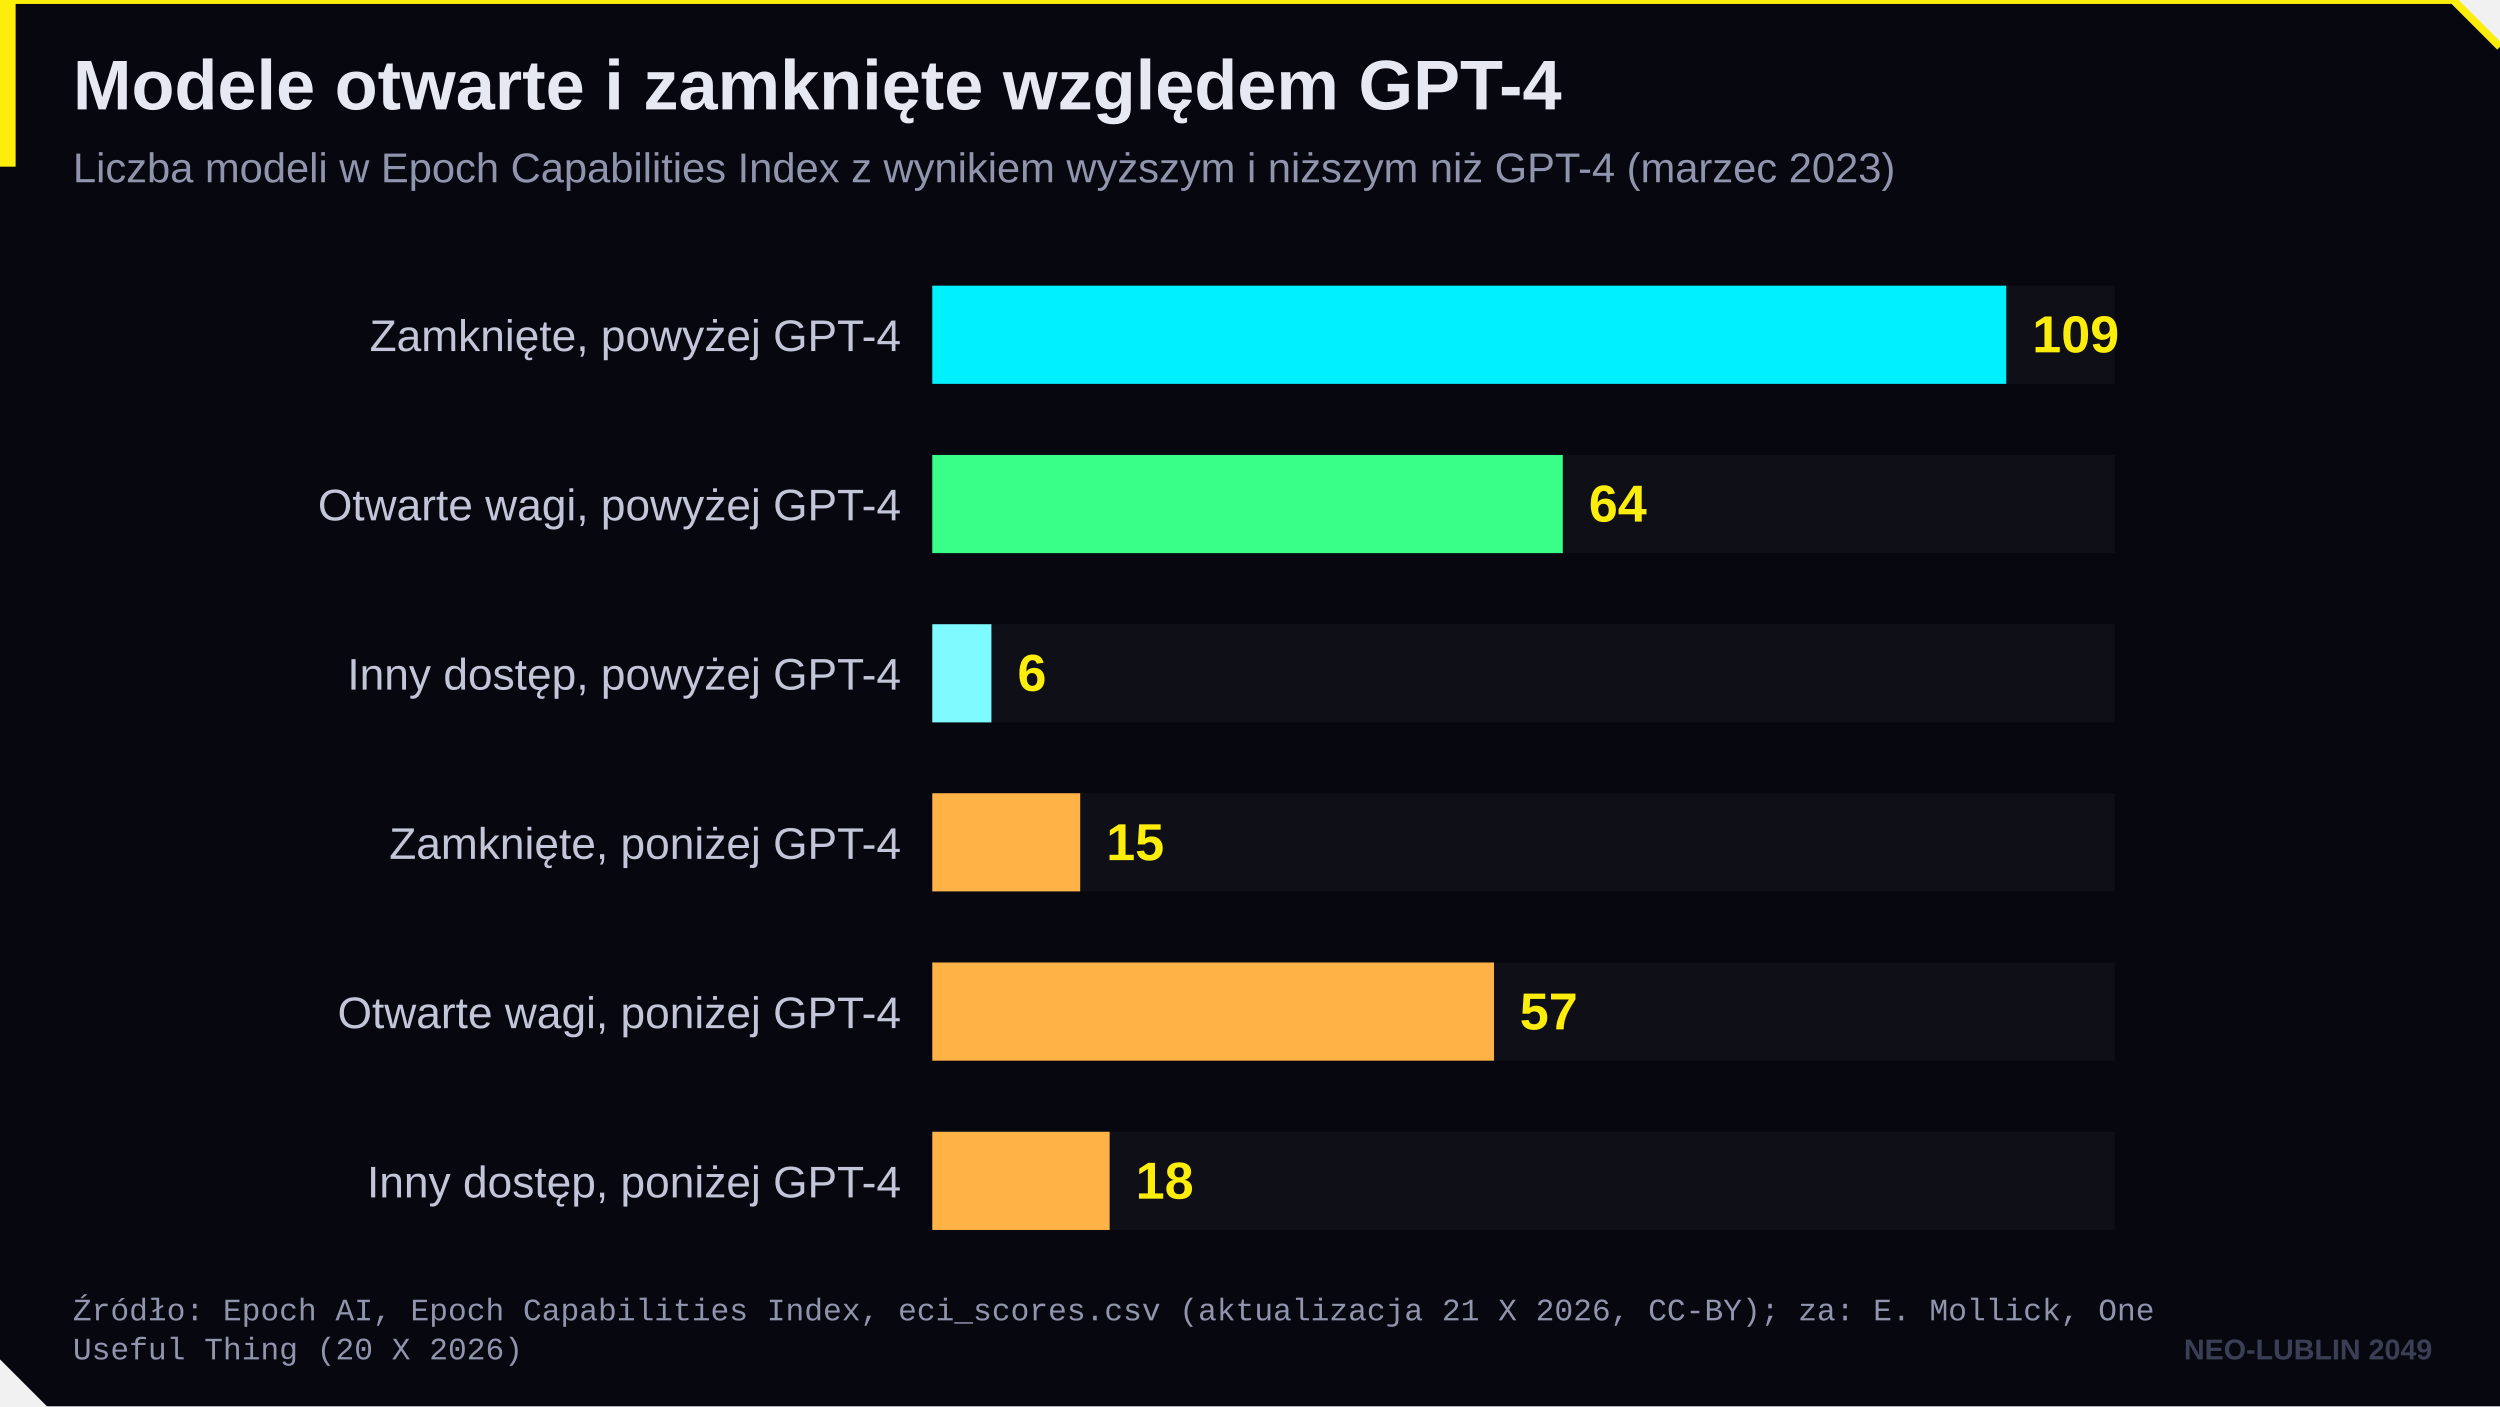
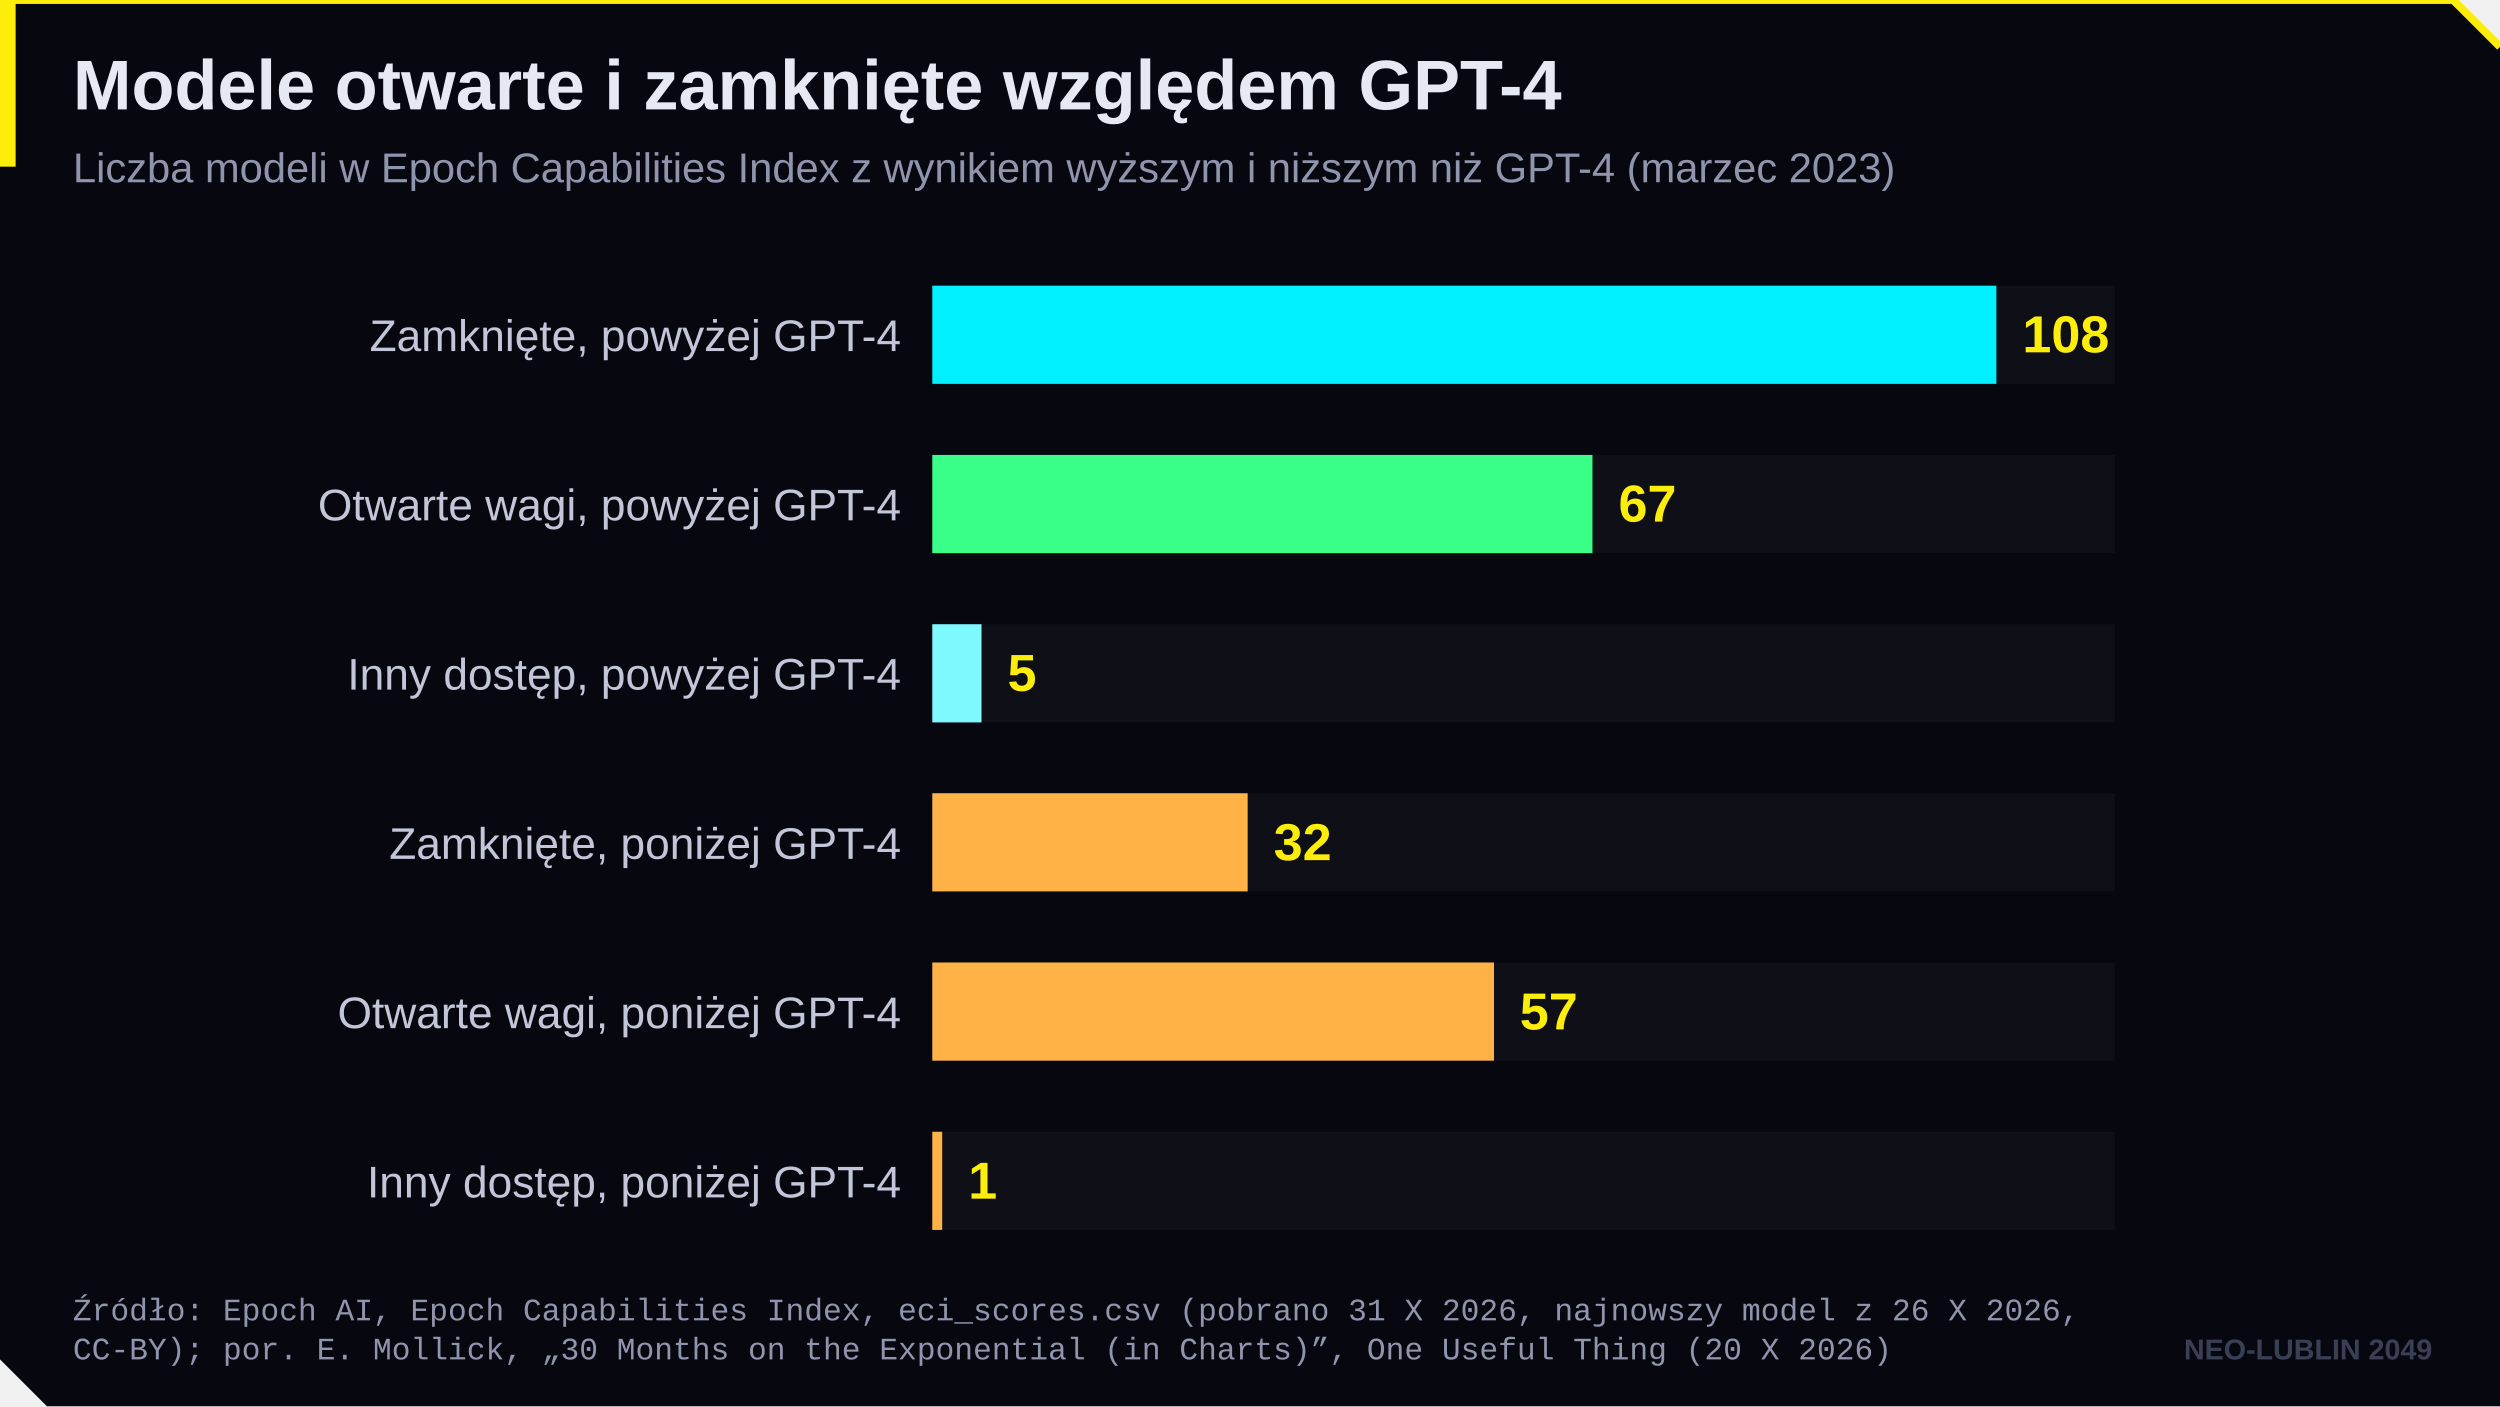
<svg xmlns="http://www.w3.org/2000/svg" viewBox="0 0 960 540" width="960" height="540" role="img" aria-labelledby="t d">
  <path d="M0 0 H942 L960 18 V540 H18 L0 522 Z" fill="#07080f" />
  <path d="M0 0 H942 L960 18" fill="none" stroke="#fcee0a" stroke-width="3" />
  <rect x="0" y="0" width="6" height="64" fill="#fcee0a" />
  <text x="28.0" y="42.0" font-family="'Chakra Petch','Bahnschrift','Segoe UI','Arial Narrow',Arial,sans-serif" font-size="27" font-weight="700" fill="#e7e9f2" text-anchor="start">Modele otwarte i zamknięte względem GPT-4</text>
  <text x="28.0" y="70.0" font-family="'IBM Plex Sans','Segoe UI',Arial,sans-serif" font-size="16" font-weight="400" fill="#9095ad" text-anchor="start">Liczba modeli w Epoch Capabilities Index z wynikiem wyższym i niższym niż GPT-4 (marzec 2023)</text>
  <rect x="358.0" y="109.7" width="454.0" height="37.7" fill="#ffffff" fill-opacity="0.035" />
-   <rect x="358.0" y="109.7" width="412.4" height="37.7" fill="#00f0ff" />
+   <rect x="358.0" y="109.7" width="408.6" height="37.7" fill="#00f0ff" />
  <text x="346.0" y="134.8" font-family="'IBM Plex Sans','Segoe UI',Arial,sans-serif" font-size="17" font-weight="400" fill="#c2c6d8" text-anchor="end">Zamknięte, powyżej GPT-4</text>
-   <text x="780.4" y="135.3" font-family="'Chakra Petch','Bahnschrift','Segoe UI','Arial Narrow',Arial,sans-serif" font-size="20" font-weight="700" fill="#fcee0a" text-anchor="start">109</text>
+   <text x="776.6" y="135.3" font-family="'Chakra Petch','Bahnschrift','Segoe UI','Arial Narrow',Arial,sans-serif" font-size="20" font-weight="700" fill="#fcee0a" text-anchor="start">108</text>
  <rect x="358.0" y="174.7" width="454.0" height="37.7" fill="#ffffff" fill-opacity="0.035" />
-   <rect x="358.0" y="174.7" width="242.1" height="37.7" fill="#39ff88" />
+   <rect x="358.0" y="174.7" width="253.5" height="37.7" fill="#39ff88" />
  <text x="346.0" y="199.8" font-family="'IBM Plex Sans','Segoe UI',Arial,sans-serif" font-size="17" font-weight="400" fill="#c2c6d8" text-anchor="end">Otwarte wagi, powyżej GPT-4</text>
-   <text x="610.1" y="200.3" font-family="'Chakra Petch','Bahnschrift','Segoe UI','Arial Narrow',Arial,sans-serif" font-size="20" font-weight="700" fill="#fcee0a" text-anchor="start">64</text>
+   <text x="621.5" y="200.3" font-family="'Chakra Petch','Bahnschrift','Segoe UI','Arial Narrow',Arial,sans-serif" font-size="20" font-weight="700" fill="#fcee0a" text-anchor="start">67</text>
  <rect x="358.0" y="239.7" width="454.0" height="37.7" fill="#ffffff" fill-opacity="0.035" />
-   <rect x="358.0" y="239.7" width="22.7" height="37.7" fill="#7df9ff" />
+   <rect x="358.0" y="239.7" width="18.9" height="37.7" fill="#7df9ff" />
  <text x="346.0" y="264.8" font-family="'IBM Plex Sans','Segoe UI',Arial,sans-serif" font-size="17" font-weight="400" fill="#c2c6d8" text-anchor="end">Inny dostęp, powyżej GPT-4</text>
-   <text x="390.7" y="265.3" font-family="'Chakra Petch','Bahnschrift','Segoe UI','Arial Narrow',Arial,sans-serif" font-size="20" font-weight="700" fill="#fcee0a" text-anchor="start">6</text>
+   <text x="386.9" y="265.3" font-family="'Chakra Petch','Bahnschrift','Segoe UI','Arial Narrow',Arial,sans-serif" font-size="20" font-weight="700" fill="#fcee0a" text-anchor="start">5</text>
  <rect x="358.0" y="304.6" width="454.0" height="37.7" fill="#ffffff" fill-opacity="0.035" />
-   <rect x="358.0" y="304.6" width="56.8" height="37.7" fill="#ffb347" />
+   <rect x="358.0" y="304.6" width="121.1" height="37.7" fill="#ffb347" />
  <text x="346.0" y="329.8" font-family="'IBM Plex Sans','Segoe UI',Arial,sans-serif" font-size="17" font-weight="400" fill="#c2c6d8" text-anchor="end">Zamknięte, poniżej GPT-4</text>
-   <text x="424.8" y="330.3" font-family="'Chakra Petch','Bahnschrift','Segoe UI','Arial Narrow',Arial,sans-serif" font-size="20" font-weight="700" fill="#fcee0a" text-anchor="start">15</text>
+   <text x="489.1" y="330.3" font-family="'Chakra Petch','Bahnschrift','Segoe UI','Arial Narrow',Arial,sans-serif" font-size="20" font-weight="700" fill="#fcee0a" text-anchor="start">32</text>
  <rect x="358.0" y="369.6" width="454.0" height="37.7" fill="#ffffff" fill-opacity="0.035" />
  <rect x="358.0" y="369.6" width="215.7" height="37.7" fill="#ffb347" />
  <text x="346.0" y="394.8" font-family="'IBM Plex Sans','Segoe UI',Arial,sans-serif" font-size="17" font-weight="400" fill="#c2c6d8" text-anchor="end">Otwarte wagi, poniżej GPT-4</text>
  <text x="583.6" y="395.3" font-family="'Chakra Petch','Bahnschrift','Segoe UI','Arial Narrow',Arial,sans-serif" font-size="20" font-weight="700" fill="#fcee0a" text-anchor="start">57</text>
  <rect x="358.0" y="434.6" width="454.0" height="37.7" fill="#ffffff" fill-opacity="0.035" />
-   <rect x="358.0" y="434.6" width="68.1" height="37.7" fill="#ffb347" />
+   <rect x="358.0" y="434.6" width="3.8" height="37.7" fill="#ffb347" />
  <text x="346.0" y="459.8" font-family="'IBM Plex Sans','Segoe UI',Arial,sans-serif" font-size="17" font-weight="400" fill="#c2c6d8" text-anchor="end">Inny dostęp, poniżej GPT-4</text>
-   <text x="436.1" y="460.3" font-family="'Chakra Petch','Bahnschrift','Segoe UI','Arial Narrow',Arial,sans-serif" font-size="20" font-weight="700" fill="#fcee0a" text-anchor="start">18</text>
-   <text x="28.0" y="507.0" font-family="'IBM Plex Mono','Cascadia Mono',Consolas,'Courier New',monospace" font-size="12" font-weight="400" fill="#9095ad" text-anchor="start">Źródło: Epoch AI, Epoch Capabilities Index, eci_scores.csv (aktualizacja 21 X 2026, CC-BY); za: E. Mollick, One</text>
-   <text x="28.0" y="522.0" font-family="'IBM Plex Mono','Cascadia Mono',Consolas,'Courier New',monospace" font-size="12" font-weight="400" fill="#9095ad" text-anchor="start">Useful Thing (20 X 2026)</text>
+   <text x="371.8" y="460.3" font-family="'Chakra Petch','Bahnschrift','Segoe UI','Arial Narrow',Arial,sans-serif" font-size="20" font-weight="700" fill="#fcee0a" text-anchor="start">1</text>
+   <text x="28.0" y="507.0" font-family="'IBM Plex Mono','Cascadia Mono',Consolas,'Courier New',monospace" font-size="12" font-weight="400" fill="#9095ad" text-anchor="start">Źródło: Epoch AI, Epoch Capabilities Index, eci_scores.csv (pobrano 31 X 2026, najnowszy model z 26 X 2026,</text>
+   <text x="28.0" y="522.0" font-family="'IBM Plex Mono','Cascadia Mono',Consolas,'Courier New',monospace" font-size="12" font-weight="400" fill="#9095ad" text-anchor="start">CC-BY); por. E. Mollick, „30 Months on the Exponential (in Charts)”, One Useful Thing (20 X 2026)</text>
  <text x="934.0" y="522.0" font-family="'Chakra Petch','Bahnschrift','Segoe UI','Arial Narrow',Arial,sans-serif" font-size="11" font-weight="700" fill="#3a3f55" text-anchor="end">NEO-LUBLIN 2049</text>
</svg>
